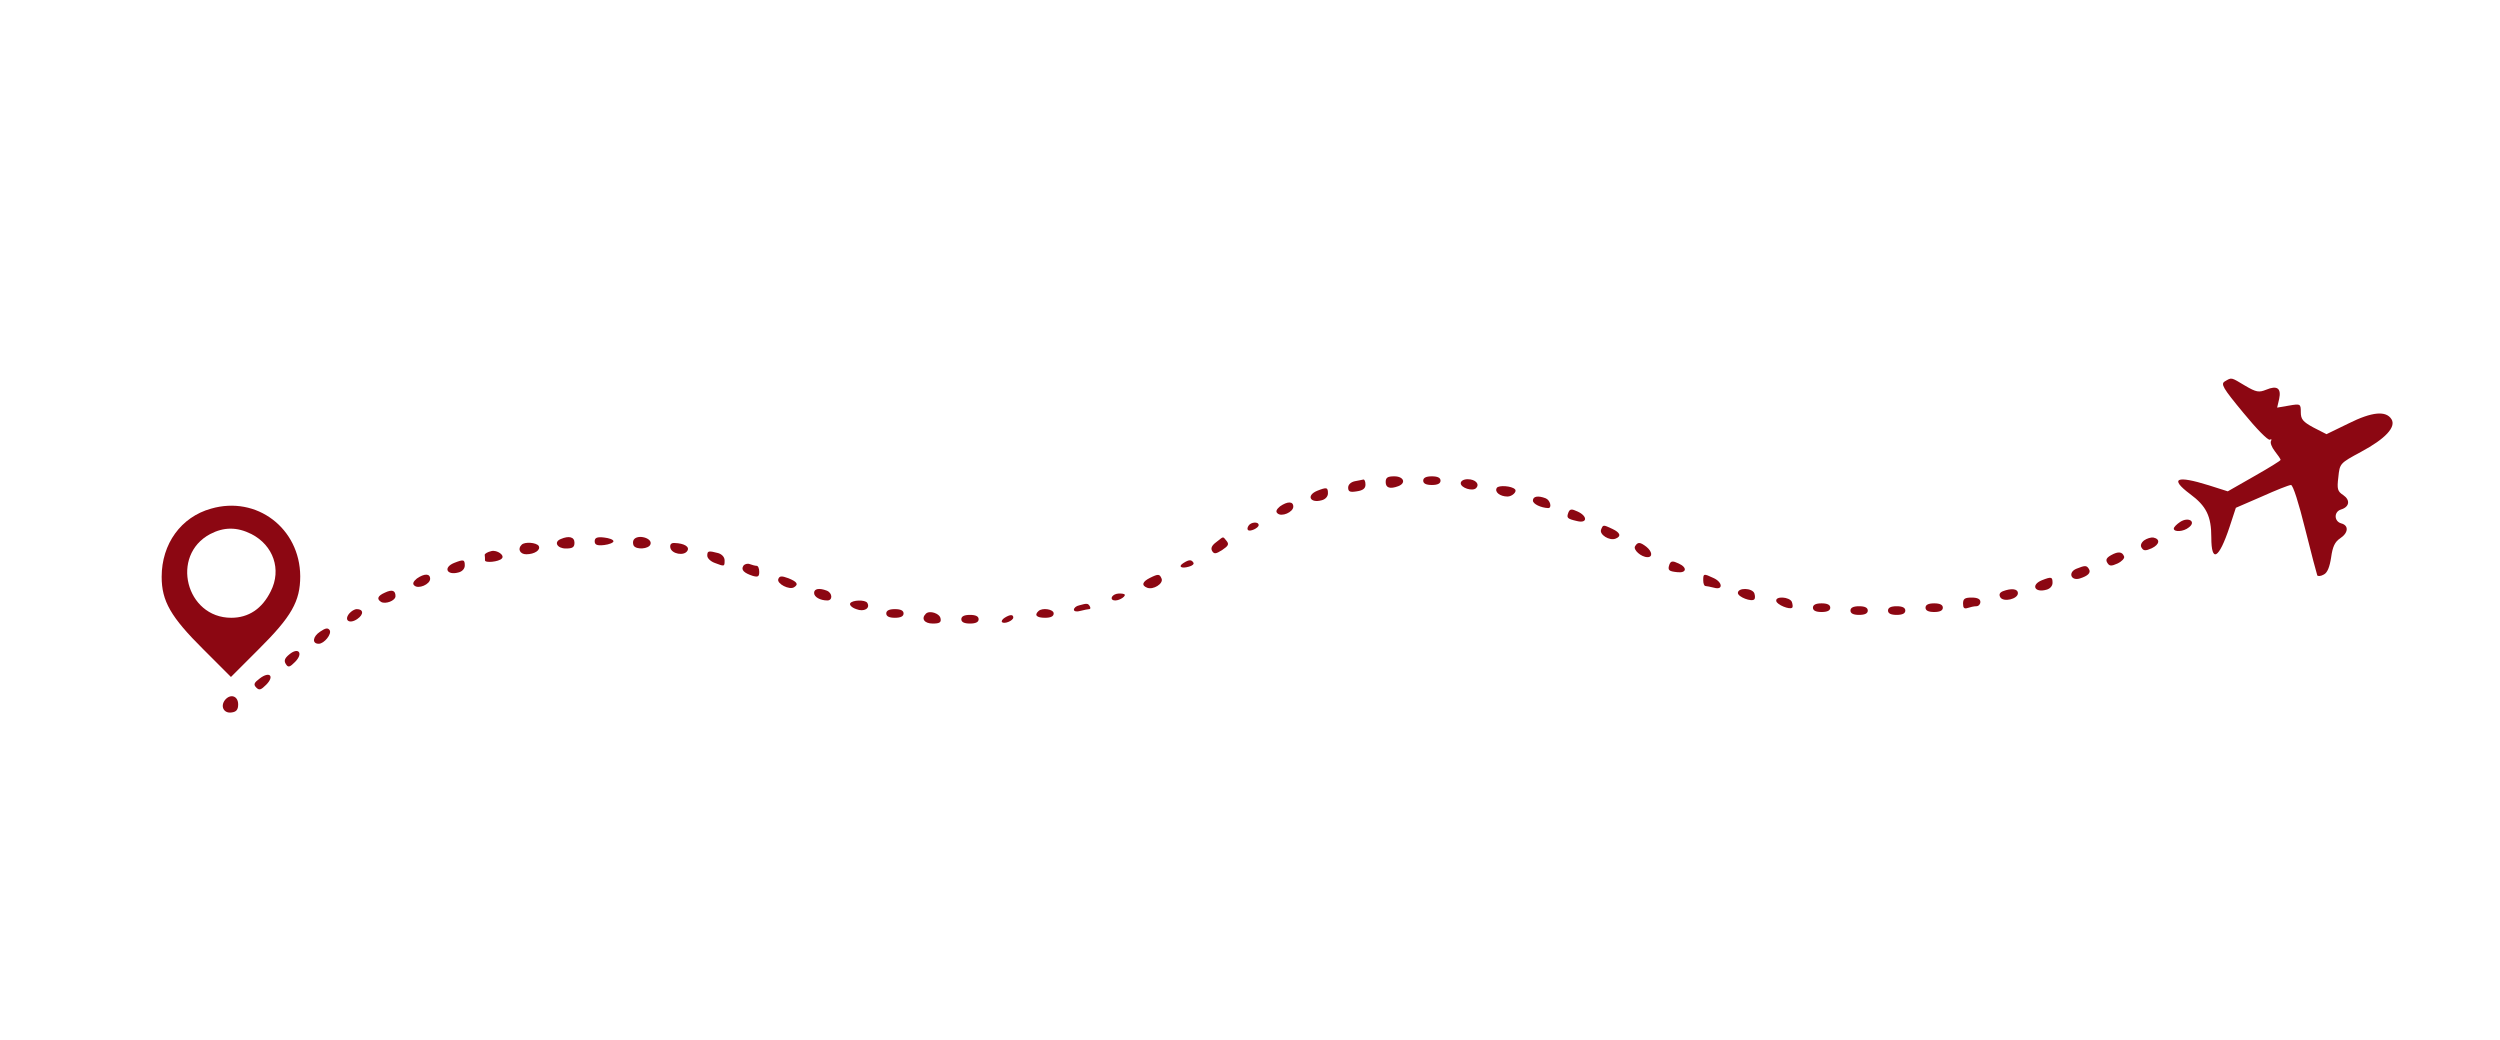
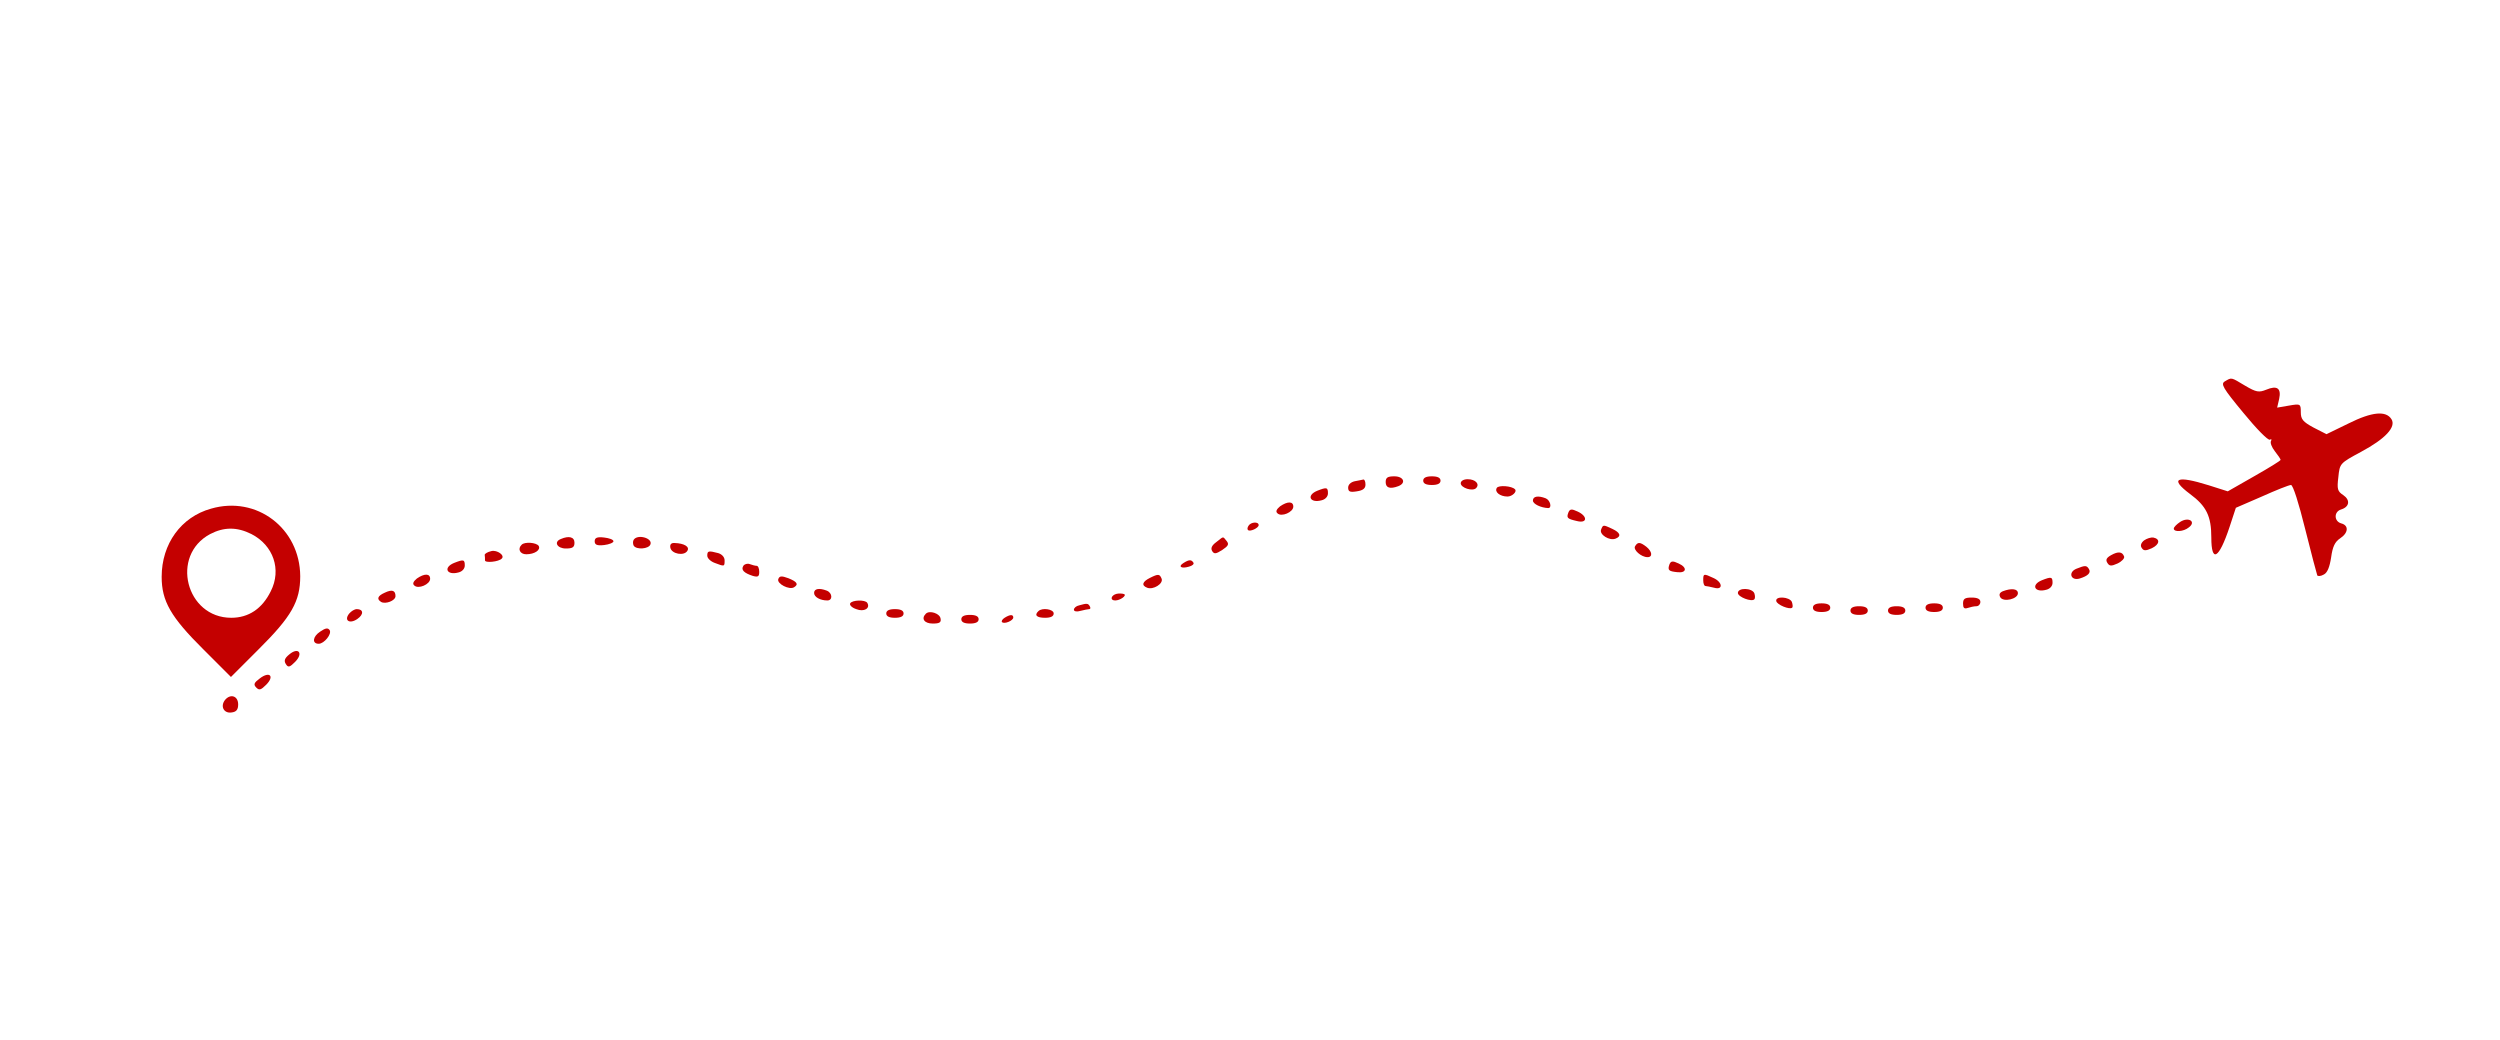
<svg xmlns="http://www.w3.org/2000/svg" version="1.0" width="866pt" height="360pt" viewBox="0 0 866 360" preserveAspectRatio="xMidYMid meet">
-   <g transform="translate(0,360) scale(0.1,-0.1)" fill="#8C0712" stroke="none">
+   <g transform="translate(0,360) scale(0.1,-0.1)" fill="#C40000" stroke="none">
    <path d="M7707 2279 c-15 -9 -8 -22 64 -109 45 -55 86 -97 92 -93 5 3 7 1 4 -4 -4 -6 2 -22 13 -36 11 -14 20 -27 20 -30 0 -3 -41 -28 -92 -57 l-91 -52 -66 21 c-112 35 -137 24 -65 -30 57 -42 74 -77 74 -151 0 -89 26 -75 63 36 l22 67 90 39 c49 22 94 40 101 40 7 0 27 -63 49 -152 21 -84 40 -156 42 -161 2 -4 13 -3 23 3 12 6 20 26 25 59 5 37 13 54 31 66 29 19 31 45 4 52 -25 7 -26 40 -1 48 30 9 33 33 8 50 -20 13 -22 21 -17 62 5 48 5 48 79 88 84 45 122 86 105 113 -19 30 -67 26 -149 -15 l-76 -37 -45 23 c-37 20 -44 29 -44 53 0 29 -1 30 -41 23 l-41 -7 7 30 c8 37 -7 48 -45 32 -25 -10 -34 -9 -73 14 -50 30 -46 29 -70 15z" />
    <path d="M4800 1930 c0 -20 15 -25 44 -14 28 11 18 34 -14 34 -23 0 -30 -4 -30 -20z" />
    <path d="M4930 1935 c0 -10 10 -15 30 -15 20 0 30 5 30 15 0 10 -10 15 -30 15 -20 0 -30 -5 -30 -15z" />
    <path d="M4693 1933 c-14 -3 -23 -12 -23 -22 0 -14 6 -17 30 -13 21 3 30 10 30 23 0 11 -3 18 -7 18 -5 -1 -18 -4 -30 -6z" />
    <path d="M5060 1926 c0 -16 41 -29 53 -17 14 14 -2 31 -29 31 -14 0 -24 -6 -24 -14z" />
    <path d="M5185 1910 c-9 -14 11 -30 37 -30 16 0 34 17 26 25 -11 12 -57 15 -63 5z" />
    <path d="M4563 1900 c-39 -16 -25 -44 15 -33 13 3 22 13 22 24 0 21 -4 22 -37 9z" />
    <path d="M5310 1866 c0 -12 28 -25 53 -26 14 0 7 28 -9 34 -26 10 -44 7 -44 -8z" />
    <path d="M4434 1846 c-12 -10 -16 -18 -9 -24 14 -14 55 4 55 23 0 19 -20 19 -46 1z" />
    <path d="M731 1838 c-104 -29 -171 -122 -171 -236 0 -84 31 -139 145 -252 l95 -95 95 95 c115 114 145 167 145 254 -1 166 -151 280 -309 234z m140 -88 c76 -39 105 -123 67 -198 -30 -61 -77 -92 -137 -92 -157 0 -212 216 -73 290 48 25 93 25 143 0z" />
    <path d="M5433 1825 c-7 -19 -5 -22 30 -30 36 -9 37 17 2 33 -21 10 -27 9 -32 -3z" />
    <path d="M7552 1792 c-12 -8 -22 -18 -22 -23 0 -13 34 -11 52 4 27 20 -1 38 -30 19z" />
    <path d="M4325 1779 c-4 -6 -5 -12 -2 -15 7 -7 37 7 37 17 0 13 -27 11 -35 -2z" />
    <path d="M5546 1765 c-6 -17 29 -39 50 -31 21 8 17 21 -11 34 -32 15 -32 15 -39 -3z" />
    <path d="M1943 1733 c-26 -10 -13 -33 17 -33 23 0 30 4 30 20 0 20 -19 25 -47 13z" />
    <path d="M2060 1725 c0 -12 8 -16 33 -13 17 2 32 8 32 13 0 6 -15 11 -32 13 -25 3 -33 -1 -33 -13z" />
    <path d="M2195 1730 c-3 -5 -3 -14 0 -20 9 -15 52 -12 58 4 9 22 -45 37 -58 16z" />
    <path d="M4213 1722 c-15 -11 -20 -21 -14 -31 7 -11 13 -10 35 4 21 14 24 20 15 31 -14 17 -9 17 -36 -4z" />
    <path d="M7427 1728 c-10 -8 -14 -18 -8 -26 6 -10 13 -11 35 -1 27 13 30 32 5 37 -8 1 -22 -3 -32 -10z" />
    <path d="M1807 1713 c-15 -14 -6 -33 16 -33 29 0 51 15 43 29 -8 12 -49 15 -59 4z" />
    <path d="M2322 1703 c4 -22 48 -30 59 -11 9 14 -11 26 -44 27 -12 1 -17 -5 -15 -16z" />
    <path d="M5664 1708 c-8 -12 21 -38 43 -38 19 0 16 20 -4 36 -22 17 -30 17 -39 2z" />
    <path d="M1702 1691 c-13 -3 -23 -9 -23 -13 1 -5 1 -13 1 -19 0 -10 48 -5 58 6 12 11 -16 31 -36 26z" />
    <path d="M2450 1675 c0 -9 12 -20 26 -25 34 -13 34 -13 34 9 0 11 -9 21 -22 25 -34 9 -38 8 -38 -9z" />
    <path d="M7313 1677 c-16 -9 -20 -16 -13 -27 7 -11 13 -12 35 -2 15 7 25 18 23 24 -6 17 -20 19 -45 5z" />
    <path d="M1573 1650 c-39 -16 -25 -44 15 -33 13 3 22 13 22 24 0 21 -4 22 -37 9z" />
    <path d="M4100 1650 c-20 -12 -9 -21 18 -13 12 3 19 9 16 14 -7 11 -15 11 -34 -1z" />
    <path d="M5783 1645 c-7 -20 -3 -24 27 -27 32 -4 36 16 5 30 -21 10 -27 9 -32 -3z" />
    <path d="M2575 1640 c-9 -14 2 -25 33 -35 18 -5 22 -2 22 14 0 12 -4 21 -9 21 -5 0 -16 3 -24 6 -8 3 -18 0 -22 -6z" />
    <path d="M7193 1630 c-30 -12 -20 -43 11 -34 29 9 40 20 32 33 -8 13 -13 13 -43 1z" />
    <path d="M1444 1596 c-12 -10 -16 -18 -9 -24 14 -14 55 4 55 23 0 19 -20 19 -46 1z" />
    <path d="M2696 1594 c-6 -16 39 -39 55 -28 16 10 10 19 -20 31 -24 9 -31 8 -35 -3z" />
    <path d="M3983 1598 c-26 -13 -30 -26 -9 -34 21 -8 56 14 50 31 -7 17 -11 18 -41 3z" />
    <path d="M5900 1590 c0 -11 3 -20 8 -20 4 0 17 -3 30 -6 32 -9 29 20 -3 34 -34 16 -35 15 -35 -8z" />
    <path d="M7073 1590 c-39 -16 -25 -44 15 -33 13 3 22 13 22 24 0 21 -4 22 -37 9z" />
    <path d="M1333 1547 c-25 -11 -29 -22 -13 -32 15 -9 50 4 50 20 0 20 -12 24 -37 12z" />
    <path d="M2820 1546 c0 -14 21 -26 46 -26 19 0 18 26 -2 34 -26 10 -44 7 -44 -8z" />
    <path d="M6020 1546 c0 -14 48 -32 57 -22 3 3 3 12 0 21 -8 19 -57 20 -57 1z" />
    <path d="M6938 1552 c-12 -5 -14 -12 -9 -21 11 -18 61 -6 61 14 0 16 -23 18 -52 7z" />
    <path d="M3868 1543 c-20 -5 -24 -23 -5 -23 17 0 41 17 31 22 -5 2 -17 3 -26 1z" />
    <path d="M6153 1518 c2 -13 47 -31 55 -23 3 2 2 11 -1 20 -8 18 -58 21 -54 3z" />
    <path d="M6800 1509 c0 -15 4 -19 16 -15 9 3 22 6 30 6 8 0 14 7 14 15 0 10 -10 15 -30 15 -24 0 -30 -4 -30 -21z" />
    <path d="M2945 1510 c-3 -6 6 -15 21 -20 27 -11 50 3 38 22 -7 11 -52 10 -59 -2z" />
    <path d="M3738 1503 c-10 -2 -18 -9 -18 -15 0 -6 10 -8 23 -4 12 3 26 6 30 6 5 0 5 5 2 10 -6 10 -9 11 -37 3z" />
    <path d="M6280 1495 c0 -10 10 -15 30 -15 20 0 30 5 30 15 0 10 -10 15 -30 15 -20 0 -30 -5 -30 -15z" />
    <path d="M6670 1495 c0 -10 10 -15 30 -15 20 0 30 5 30 15 0 10 -10 15 -30 15 -20 0 -30 -5 -30 -15z" />
    <path d="M6410 1485 c0 -10 10 -15 30 -15 20 0 30 5 30 15 0 10 -10 15 -30 15 -20 0 -30 -5 -30 -15z" />
    <path d="M6540 1485 c0 -10 10 -15 30 -15 20 0 30 5 30 15 0 10 -10 15 -30 15 -20 0 -30 -5 -30 -15z" />
    <path d="M1210 1475 c-20 -24 1 -38 28 -19 23 16 21 34 -2 34 -8 0 -19 -7 -26 -15z" />
    <path d="M3070 1475 c0 -10 10 -15 30 -15 20 0 30 5 30 15 0 10 -10 15 -30 15 -20 0 -30 -5 -30 -15z" />
    <path d="M3597 1483 c-15 -14 -6 -23 23 -23 20 0 30 5 30 15 0 15 -40 21 -53 8z" />
    <path d="M3207 1474 c-17 -17 -5 -34 24 -34 24 0 30 4 27 18 -3 17 -38 29 -51 16z" />
    <path d="M3330 1455 c0 -10 10 -15 30 -15 20 0 30 5 30 15 0 10 -10 15 -30 15 -20 0 -30 -5 -30 -15z" />
    <path d="M3480 1460 c-8 -5 -12 -12 -9 -15 8 -8 39 5 39 16 0 11 -11 11 -30 -1z" />
    <path d="M1109 1412 c-26 -17 -29 -42 -5 -42 19 0 46 34 38 47 -6 9 -14 8 -33 -5z" />
    <path d="M1002 1333 c-16 -13 -19 -22 -12 -33 8 -13 13 -12 32 7 30 30 12 53 -20 26z" />
    <path d="M900 1250 c-20 -15 -23 -21 -12 -32 10 -10 16 -8 34 10 30 30 12 48 -22 22z" />
    <path d="M780 1176 c-18 -22 -5 -48 22 -44 17 2 23 10 23 28 0 29 -26 38 -45 16z" />
  </g>
</svg>
